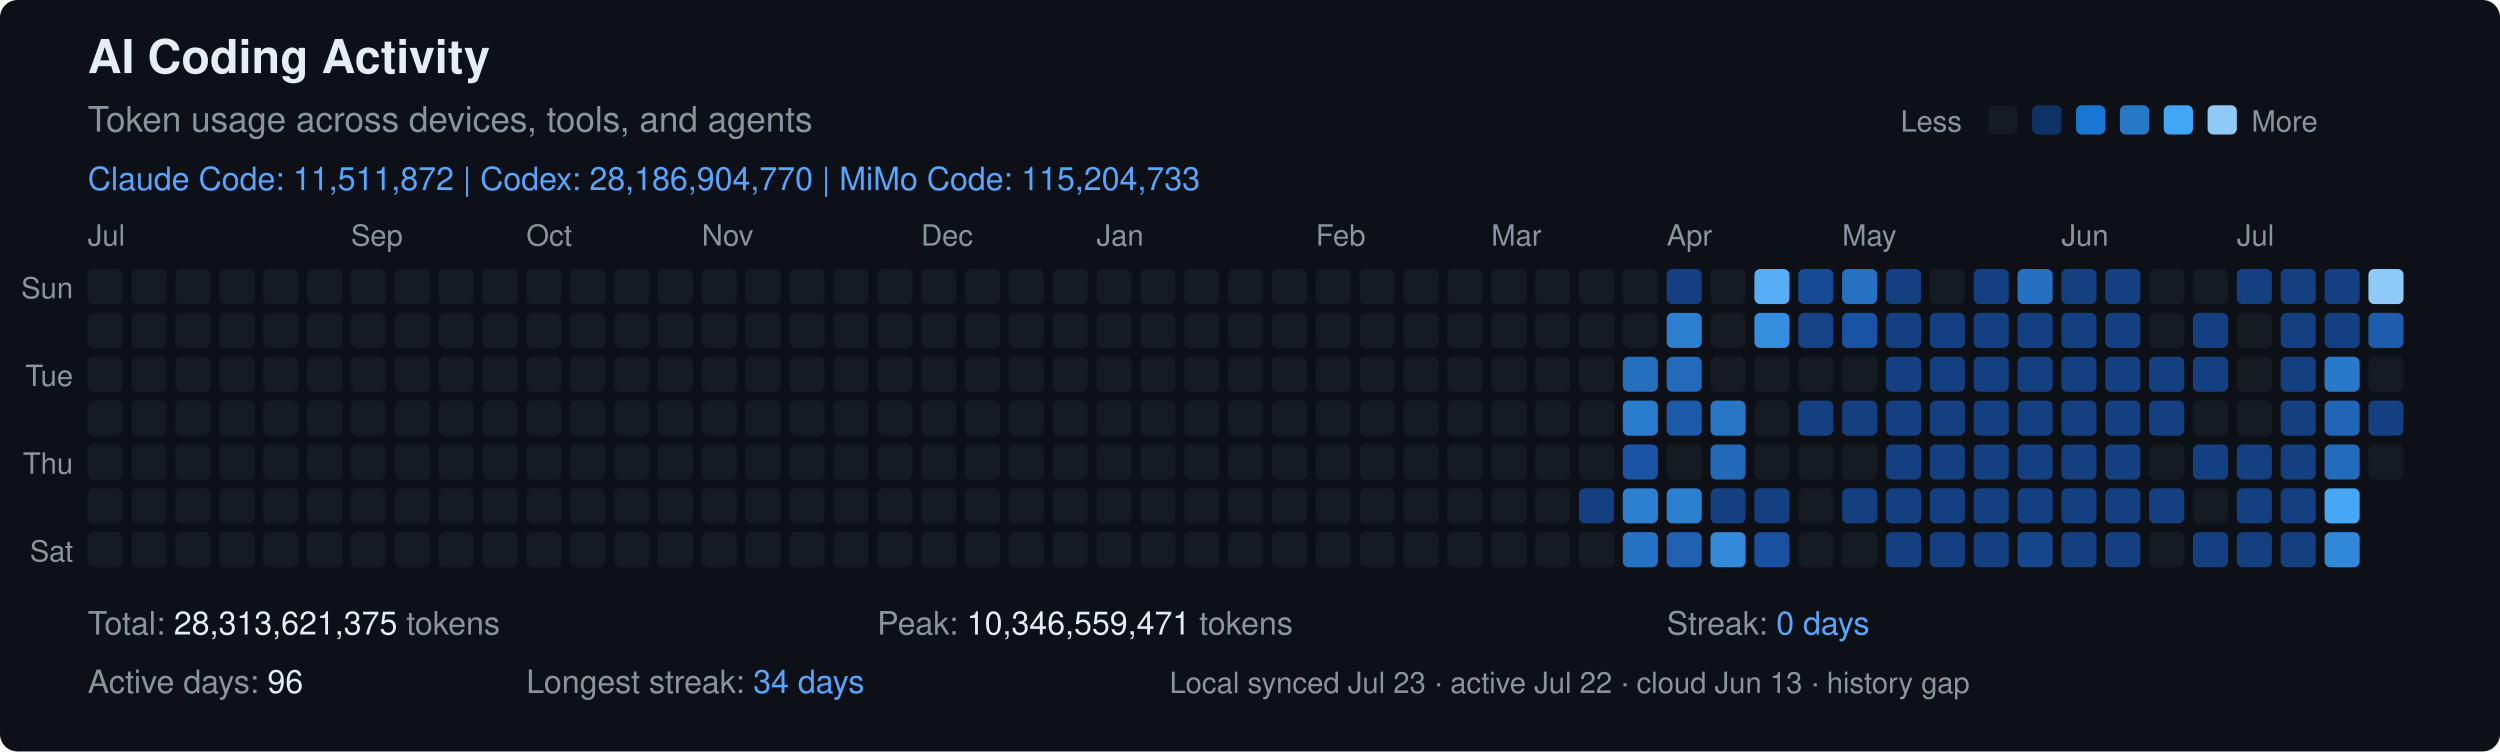
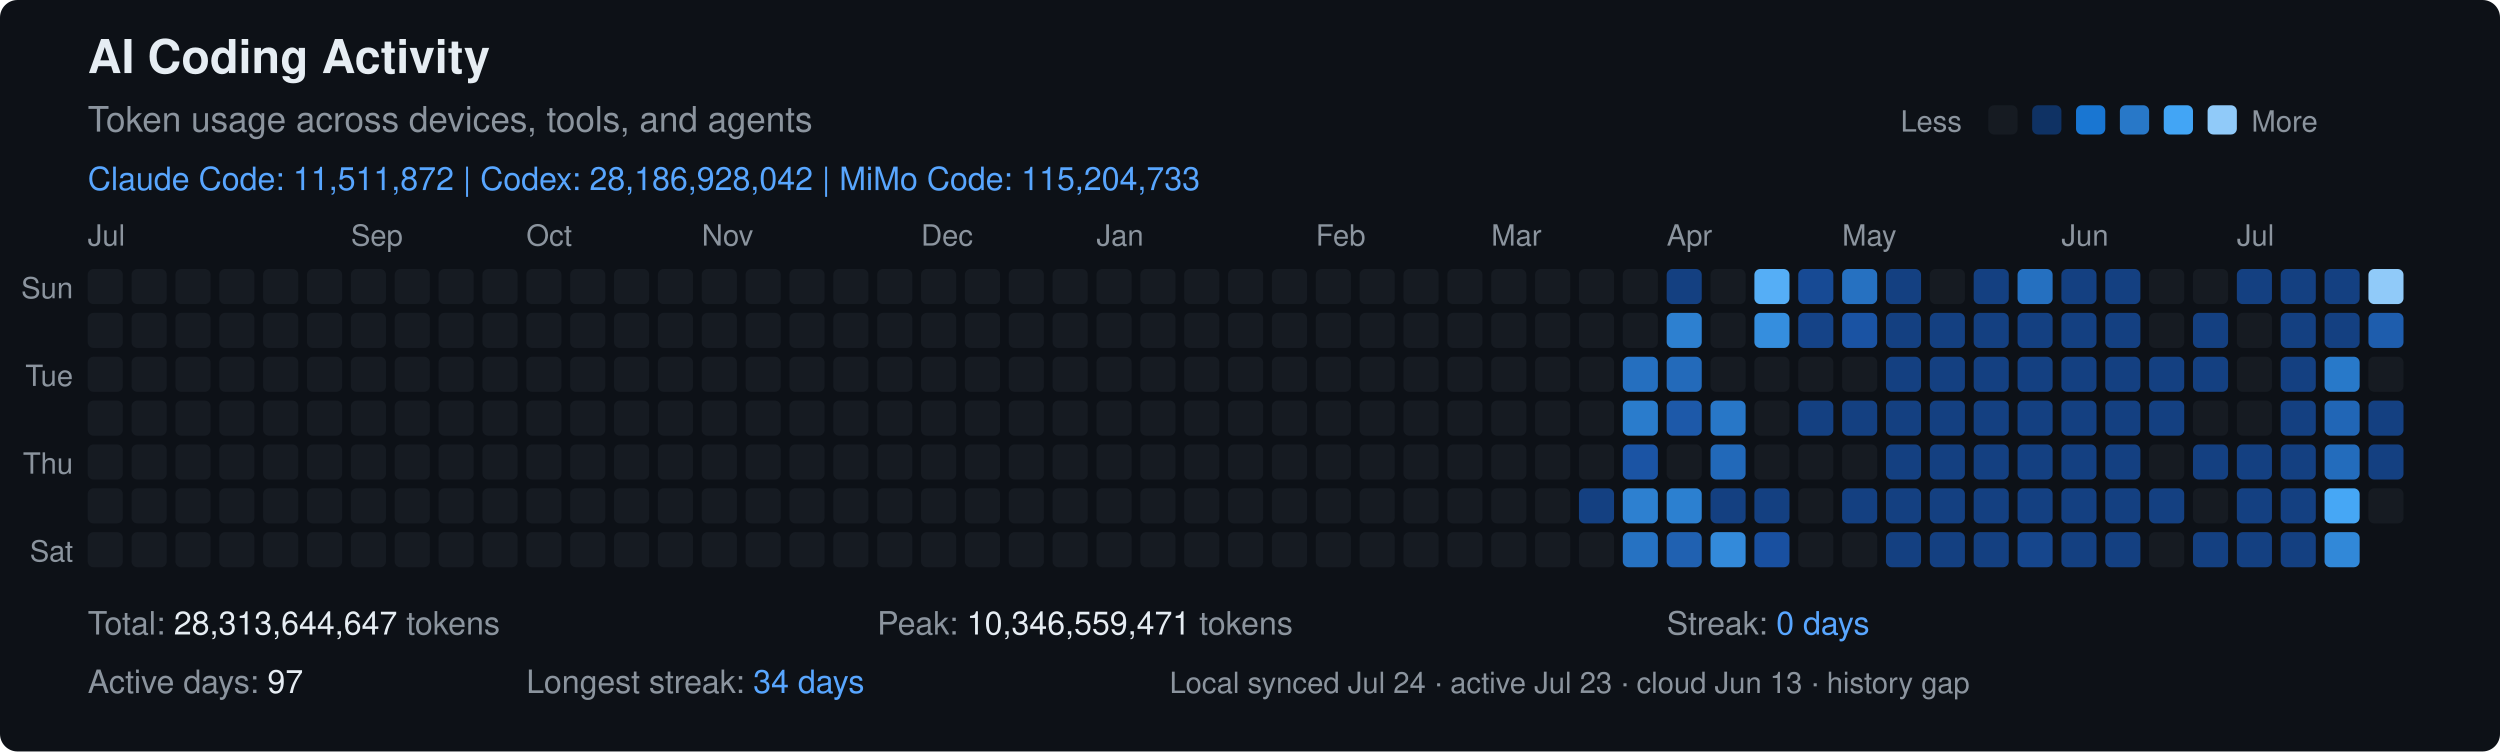
<svg xmlns="http://www.w3.org/2000/svg" width="855" height="257" viewBox="0 0 855 257" role="img" aria-labelledby="title description" font-family="-apple-system, BlinkMacSystemFont, 'Segoe UI', Helvetica, Arial, sans-serif">
  <rect width="855" height="257" fill="#0d1117" rx="6" ry="6" />
  <text x="30" y="25" fill="#e6edf3" font-size="16" font-weight="600">AI Coding Activity</text>
  <text x="30" y="45" fill="#8b949e" font-size="12">Token usage across devices, tools, and agents</text>
-   <text x="30" y="65" fill="#58a6ff" font-size="11">Claude Code: 11,511,872 | Codex: 28,186,904,770 | MiMo Code: 115,204,733</text>
+   <text x="30" y="65" fill="#58a6ff" font-size="11">Claude Code: 11,511,872 | Codex: 28,186,928,042 | MiMo Code: 115,204,733</text>
  <text x="650" y="45" fill="#8b949e" font-size="10">Less</text>
  <rect x="680" y="36" width="10" height="10" fill="#161b22" rx="2" ry="2" />
  <rect x="695" y="36" width="10" height="10" fill="#0f3264" rx="2" ry="2" />
  <rect x="710" y="36" width="10" height="10" fill="#1976d2" rx="2" ry="2" />
  <rect x="725" y="36" width="10" height="10" fill="#2878c8" rx="2" ry="2" />
  <rect x="740" y="36" width="10" height="10" fill="#42a5f5" rx="2" ry="2" />
  <rect x="755" y="36" width="10" height="10" fill="#90caf9" rx="2" ry="2" />
  <text x="770" y="45" fill="#8b949e" font-size="10">More</text>
  <text x="30" y="84" fill="#8b949e" font-size="10">Jul</text>
  <text x="120" y="84" fill="#8b949e" font-size="10">Sep</text>
  <text x="180" y="84" fill="#8b949e" font-size="10">Oct</text>
  <text x="240" y="84" fill="#8b949e" font-size="10">Nov</text>
  <text x="315" y="84" fill="#8b949e" font-size="10">Dec</text>
  <text x="375" y="84" fill="#8b949e" font-size="10">Jan</text>
  <text x="450" y="84" fill="#8b949e" font-size="10">Feb</text>
  <text x="510" y="84" fill="#8b949e" font-size="10">Mar</text>
  <text x="570" y="84" fill="#8b949e" font-size="10">Apr</text>
  <text x="630" y="84" fill="#8b949e" font-size="10">May</text>
  <text x="705" y="84" fill="#8b949e" font-size="10">Jun</text>
  <text x="765" y="84" fill="#8b949e" font-size="10">Jul</text>
  <text x="25" y="102" fill="#8b949e" font-size="10" text-anchor="end">Sun</text>
  <text x="25" y="132" fill="#8b949e" font-size="10" text-anchor="end">Tue</text>
  <text x="25" y="162" fill="#8b949e" font-size="10" text-anchor="end">Thu</text>
  <text x="25" y="192" fill="#8b949e" font-size="10" text-anchor="end">Sat</text>
  <rect x="30" y="92" width="12" height="12" fill="#161b22" rx="2" ry="2" />
  <rect x="30" y="107" width="12" height="12" fill="#161b22" rx="2" ry="2" />
  <rect x="30" y="122" width="12" height="12" fill="#161b22" rx="2" ry="2" />
  <rect x="30" y="137" width="12" height="12" fill="#161b22" rx="2" ry="2" />
  <rect x="30" y="152" width="12" height="12" fill="#161b22" rx="2" ry="2" />
  <rect x="30" y="167" width="12" height="12" fill="#161b22" rx="2" ry="2" />
  <rect x="30" y="182" width="12" height="12" fill="#161b22" rx="2" ry="2" />
  <rect x="45" y="92" width="12" height="12" fill="#161b22" rx="2" ry="2" />
  <rect x="45" y="107" width="12" height="12" fill="#161b22" rx="2" ry="2" />
  <rect x="45" y="122" width="12" height="12" fill="#161b22" rx="2" ry="2" />
  <rect x="45" y="137" width="12" height="12" fill="#161b22" rx="2" ry="2" />
  <rect x="45" y="152" width="12" height="12" fill="#161b22" rx="2" ry="2" />
  <rect x="45" y="167" width="12" height="12" fill="#161b22" rx="2" ry="2" />
  <rect x="45" y="182" width="12" height="12" fill="#161b22" rx="2" ry="2" />
  <rect x="60" y="92" width="12" height="12" fill="#161b22" rx="2" ry="2" />
  <rect x="60" y="107" width="12" height="12" fill="#161b22" rx="2" ry="2" />
  <rect x="60" y="122" width="12" height="12" fill="#161b22" rx="2" ry="2" />
  <rect x="60" y="137" width="12" height="12" fill="#161b22" rx="2" ry="2" />
  <rect x="60" y="152" width="12" height="12" fill="#161b22" rx="2" ry="2" />
  <rect x="60" y="167" width="12" height="12" fill="#161b22" rx="2" ry="2" />
  <rect x="60" y="182" width="12" height="12" fill="#161b22" rx="2" ry="2" />
  <rect x="75" y="92" width="12" height="12" fill="#161b22" rx="2" ry="2" />
  <rect x="75" y="107" width="12" height="12" fill="#161b22" rx="2" ry="2" />
  <rect x="75" y="122" width="12" height="12" fill="#161b22" rx="2" ry="2" />
  <rect x="75" y="137" width="12" height="12" fill="#161b22" rx="2" ry="2" />
  <rect x="75" y="152" width="12" height="12" fill="#161b22" rx="2" ry="2" />
  <rect x="75" y="167" width="12" height="12" fill="#161b22" rx="2" ry="2" />
  <rect x="75" y="182" width="12" height="12" fill="#161b22" rx="2" ry="2" />
  <rect x="90" y="92" width="12" height="12" fill="#161b22" rx="2" ry="2" />
  <rect x="90" y="107" width="12" height="12" fill="#161b22" rx="2" ry="2" />
  <rect x="90" y="122" width="12" height="12" fill="#161b22" rx="2" ry="2" />
  <rect x="90" y="137" width="12" height="12" fill="#161b22" rx="2" ry="2" />
  <rect x="90" y="152" width="12" height="12" fill="#161b22" rx="2" ry="2" />
  <rect x="90" y="167" width="12" height="12" fill="#161b22" rx="2" ry="2" />
  <rect x="90" y="182" width="12" height="12" fill="#161b22" rx="2" ry="2" />
  <rect x="105" y="92" width="12" height="12" fill="#161b22" rx="2" ry="2" />
  <rect x="105" y="107" width="12" height="12" fill="#161b22" rx="2" ry="2" />
  <rect x="105" y="122" width="12" height="12" fill="#161b22" rx="2" ry="2" />
  <rect x="105" y="137" width="12" height="12" fill="#161b22" rx="2" ry="2" />
  <rect x="105" y="152" width="12" height="12" fill="#161b22" rx="2" ry="2" />
  <rect x="105" y="167" width="12" height="12" fill="#161b22" rx="2" ry="2" />
  <rect x="105" y="182" width="12" height="12" fill="#161b22" rx="2" ry="2" />
  <rect x="120" y="92" width="12" height="12" fill="#161b22" rx="2" ry="2" />
  <rect x="120" y="107" width="12" height="12" fill="#161b22" rx="2" ry="2" />
  <rect x="120" y="122" width="12" height="12" fill="#161b22" rx="2" ry="2" />
  <rect x="120" y="137" width="12" height="12" fill="#161b22" rx="2" ry="2" />
  <rect x="120" y="152" width="12" height="12" fill="#161b22" rx="2" ry="2" />
  <rect x="120" y="167" width="12" height="12" fill="#161b22" rx="2" ry="2" />
  <rect x="120" y="182" width="12" height="12" fill="#161b22" rx="2" ry="2" />
  <rect x="135" y="92" width="12" height="12" fill="#161b22" rx="2" ry="2" />
  <rect x="135" y="107" width="12" height="12" fill="#161b22" rx="2" ry="2" />
  <rect x="135" y="122" width="12" height="12" fill="#161b22" rx="2" ry="2" />
  <rect x="135" y="137" width="12" height="12" fill="#161b22" rx="2" ry="2" />
  <rect x="135" y="152" width="12" height="12" fill="#161b22" rx="2" ry="2" />
  <rect x="135" y="167" width="12" height="12" fill="#161b22" rx="2" ry="2" />
  <rect x="135" y="182" width="12" height="12" fill="#161b22" rx="2" ry="2" />
  <rect x="150" y="92" width="12" height="12" fill="#161b22" rx="2" ry="2" />
  <rect x="150" y="107" width="12" height="12" fill="#161b22" rx="2" ry="2" />
  <rect x="150" y="122" width="12" height="12" fill="#161b22" rx="2" ry="2" />
  <rect x="150" y="137" width="12" height="12" fill="#161b22" rx="2" ry="2" />
  <rect x="150" y="152" width="12" height="12" fill="#161b22" rx="2" ry="2" />
  <rect x="150" y="167" width="12" height="12" fill="#161b22" rx="2" ry="2" />
  <rect x="150" y="182" width="12" height="12" fill="#161b22" rx="2" ry="2" />
  <rect x="165" y="92" width="12" height="12" fill="#161b22" rx="2" ry="2" />
  <rect x="165" y="107" width="12" height="12" fill="#161b22" rx="2" ry="2" />
  <rect x="165" y="122" width="12" height="12" fill="#161b22" rx="2" ry="2" />
  <rect x="165" y="137" width="12" height="12" fill="#161b22" rx="2" ry="2" />
  <rect x="165" y="152" width="12" height="12" fill="#161b22" rx="2" ry="2" />
  <rect x="165" y="167" width="12" height="12" fill="#161b22" rx="2" ry="2" />
  <rect x="165" y="182" width="12" height="12" fill="#161b22" rx="2" ry="2" />
  <rect x="180" y="92" width="12" height="12" fill="#161b22" rx="2" ry="2" />
  <rect x="180" y="107" width="12" height="12" fill="#161b22" rx="2" ry="2" />
  <rect x="180" y="122" width="12" height="12" fill="#161b22" rx="2" ry="2" />
  <rect x="180" y="137" width="12" height="12" fill="#161b22" rx="2" ry="2" />
  <rect x="180" y="152" width="12" height="12" fill="#161b22" rx="2" ry="2" />
  <rect x="180" y="167" width="12" height="12" fill="#161b22" rx="2" ry="2" />
  <rect x="180" y="182" width="12" height="12" fill="#161b22" rx="2" ry="2" />
  <rect x="195" y="92" width="12" height="12" fill="#161b22" rx="2" ry="2" />
  <rect x="195" y="107" width="12" height="12" fill="#161b22" rx="2" ry="2" />
  <rect x="195" y="122" width="12" height="12" fill="#161b22" rx="2" ry="2" />
  <rect x="195" y="137" width="12" height="12" fill="#161b22" rx="2" ry="2" />
  <rect x="195" y="152" width="12" height="12" fill="#161b22" rx="2" ry="2" />
  <rect x="195" y="167" width="12" height="12" fill="#161b22" rx="2" ry="2" />
  <rect x="195" y="182" width="12" height="12" fill="#161b22" rx="2" ry="2" />
  <rect x="210" y="92" width="12" height="12" fill="#161b22" rx="2" ry="2" />
  <rect x="210" y="107" width="12" height="12" fill="#161b22" rx="2" ry="2" />
  <rect x="210" y="122" width="12" height="12" fill="#161b22" rx="2" ry="2" />
  <rect x="210" y="137" width="12" height="12" fill="#161b22" rx="2" ry="2" />
  <rect x="210" y="152" width="12" height="12" fill="#161b22" rx="2" ry="2" />
  <rect x="210" y="167" width="12" height="12" fill="#161b22" rx="2" ry="2" />
  <rect x="210" y="182" width="12" height="12" fill="#161b22" rx="2" ry="2" />
  <rect x="225" y="92" width="12" height="12" fill="#161b22" rx="2" ry="2" />
  <rect x="225" y="107" width="12" height="12" fill="#161b22" rx="2" ry="2" />
  <rect x="225" y="122" width="12" height="12" fill="#161b22" rx="2" ry="2" />
  <rect x="225" y="137" width="12" height="12" fill="#161b22" rx="2" ry="2" />
  <rect x="225" y="152" width="12" height="12" fill="#161b22" rx="2" ry="2" />
  <rect x="225" y="167" width="12" height="12" fill="#161b22" rx="2" ry="2" />
  <rect x="225" y="182" width="12" height="12" fill="#161b22" rx="2" ry="2" />
  <rect x="240" y="92" width="12" height="12" fill="#161b22" rx="2" ry="2" />
  <rect x="240" y="107" width="12" height="12" fill="#161b22" rx="2" ry="2" />
  <rect x="240" y="122" width="12" height="12" fill="#161b22" rx="2" ry="2" />
  <rect x="240" y="137" width="12" height="12" fill="#161b22" rx="2" ry="2" />
  <rect x="240" y="152" width="12" height="12" fill="#161b22" rx="2" ry="2" />
  <rect x="240" y="167" width="12" height="12" fill="#161b22" rx="2" ry="2" />
  <rect x="240" y="182" width="12" height="12" fill="#161b22" rx="2" ry="2" />
  <rect x="255" y="92" width="12" height="12" fill="#161b22" rx="2" ry="2" />
  <rect x="255" y="107" width="12" height="12" fill="#161b22" rx="2" ry="2" />
  <rect x="255" y="122" width="12" height="12" fill="#161b22" rx="2" ry="2" />
  <rect x="255" y="137" width="12" height="12" fill="#161b22" rx="2" ry="2" />
  <rect x="255" y="152" width="12" height="12" fill="#161b22" rx="2" ry="2" />
  <rect x="255" y="167" width="12" height="12" fill="#161b22" rx="2" ry="2" />
  <rect x="255" y="182" width="12" height="12" fill="#161b22" rx="2" ry="2" />
  <rect x="270" y="92" width="12" height="12" fill="#161b22" rx="2" ry="2" />
  <rect x="270" y="107" width="12" height="12" fill="#161b22" rx="2" ry="2" />
  <rect x="270" y="122" width="12" height="12" fill="#161b22" rx="2" ry="2" />
  <rect x="270" y="137" width="12" height="12" fill="#161b22" rx="2" ry="2" />
  <rect x="270" y="152" width="12" height="12" fill="#161b22" rx="2" ry="2" />
  <rect x="270" y="167" width="12" height="12" fill="#161b22" rx="2" ry="2" />
  <rect x="270" y="182" width="12" height="12" fill="#161b22" rx="2" ry="2" />
  <rect x="285" y="92" width="12" height="12" fill="#161b22" rx="2" ry="2" />
  <rect x="285" y="107" width="12" height="12" fill="#161b22" rx="2" ry="2" />
  <rect x="285" y="122" width="12" height="12" fill="#161b22" rx="2" ry="2" />
  <rect x="285" y="137" width="12" height="12" fill="#161b22" rx="2" ry="2" />
  <rect x="285" y="152" width="12" height="12" fill="#161b22" rx="2" ry="2" />
  <rect x="285" y="167" width="12" height="12" fill="#161b22" rx="2" ry="2" />
  <rect x="285" y="182" width="12" height="12" fill="#161b22" rx="2" ry="2" />
  <rect x="300" y="92" width="12" height="12" fill="#161b22" rx="2" ry="2" />
  <rect x="300" y="107" width="12" height="12" fill="#161b22" rx="2" ry="2" />
  <rect x="300" y="122" width="12" height="12" fill="#161b22" rx="2" ry="2" />
  <rect x="300" y="137" width="12" height="12" fill="#161b22" rx="2" ry="2" />
  <rect x="300" y="152" width="12" height="12" fill="#161b22" rx="2" ry="2" />
  <rect x="300" y="167" width="12" height="12" fill="#161b22" rx="2" ry="2" />
  <rect x="300" y="182" width="12" height="12" fill="#161b22" rx="2" ry="2" />
  <rect x="315" y="92" width="12" height="12" fill="#161b22" rx="2" ry="2" />
  <rect x="315" y="107" width="12" height="12" fill="#161b22" rx="2" ry="2" />
  <rect x="315" y="122" width="12" height="12" fill="#161b22" rx="2" ry="2" />
  <rect x="315" y="137" width="12" height="12" fill="#161b22" rx="2" ry="2" />
  <rect x="315" y="152" width="12" height="12" fill="#161b22" rx="2" ry="2" />
  <rect x="315" y="167" width="12" height="12" fill="#161b22" rx="2" ry="2" />
  <rect x="315" y="182" width="12" height="12" fill="#161b22" rx="2" ry="2" />
  <rect x="330" y="92" width="12" height="12" fill="#161b22" rx="2" ry="2" />
  <rect x="330" y="107" width="12" height="12" fill="#161b22" rx="2" ry="2" />
  <rect x="330" y="122" width="12" height="12" fill="#161b22" rx="2" ry="2" />
  <rect x="330" y="137" width="12" height="12" fill="#161b22" rx="2" ry="2" />
  <rect x="330" y="152" width="12" height="12" fill="#161b22" rx="2" ry="2" />
  <rect x="330" y="167" width="12" height="12" fill="#161b22" rx="2" ry="2" />
  <rect x="330" y="182" width="12" height="12" fill="#161b22" rx="2" ry="2" />
  <rect x="345" y="92" width="12" height="12" fill="#161b22" rx="2" ry="2" />
  <rect x="345" y="107" width="12" height="12" fill="#161b22" rx="2" ry="2" />
  <rect x="345" y="122" width="12" height="12" fill="#161b22" rx="2" ry="2" />
  <rect x="345" y="137" width="12" height="12" fill="#161b22" rx="2" ry="2" />
  <rect x="345" y="152" width="12" height="12" fill="#161b22" rx="2" ry="2" />
  <rect x="345" y="167" width="12" height="12" fill="#161b22" rx="2" ry="2" />
  <rect x="345" y="182" width="12" height="12" fill="#161b22" rx="2" ry="2" />
  <rect x="360" y="92" width="12" height="12" fill="#161b22" rx="2" ry="2" />
  <rect x="360" y="107" width="12" height="12" fill="#161b22" rx="2" ry="2" />
  <rect x="360" y="122" width="12" height="12" fill="#161b22" rx="2" ry="2" />
  <rect x="360" y="137" width="12" height="12" fill="#161b22" rx="2" ry="2" />
  <rect x="360" y="152" width="12" height="12" fill="#161b22" rx="2" ry="2" />
  <rect x="360" y="167" width="12" height="12" fill="#161b22" rx="2" ry="2" />
  <rect x="360" y="182" width="12" height="12" fill="#161b22" rx="2" ry="2" />
  <rect x="375" y="92" width="12" height="12" fill="#161b22" rx="2" ry="2" />
  <rect x="375" y="107" width="12" height="12" fill="#161b22" rx="2" ry="2" />
  <rect x="375" y="122" width="12" height="12" fill="#161b22" rx="2" ry="2" />
  <rect x="375" y="137" width="12" height="12" fill="#161b22" rx="2" ry="2" />
  <rect x="375" y="152" width="12" height="12" fill="#161b22" rx="2" ry="2" />
  <rect x="375" y="167" width="12" height="12" fill="#161b22" rx="2" ry="2" />
  <rect x="375" y="182" width="12" height="12" fill="#161b22" rx="2" ry="2" />
  <rect x="390" y="92" width="12" height="12" fill="#161b22" rx="2" ry="2" />
  <rect x="390" y="107" width="12" height="12" fill="#161b22" rx="2" ry="2" />
  <rect x="390" y="122" width="12" height="12" fill="#161b22" rx="2" ry="2" />
  <rect x="390" y="137" width="12" height="12" fill="#161b22" rx="2" ry="2" />
  <rect x="390" y="152" width="12" height="12" fill="#161b22" rx="2" ry="2" />
  <rect x="390" y="167" width="12" height="12" fill="#161b22" rx="2" ry="2" />
  <rect x="390" y="182" width="12" height="12" fill="#161b22" rx="2" ry="2" />
  <rect x="405" y="92" width="12" height="12" fill="#161b22" rx="2" ry="2" />
  <rect x="405" y="107" width="12" height="12" fill="#161b22" rx="2" ry="2" />
  <rect x="405" y="122" width="12" height="12" fill="#161b22" rx="2" ry="2" />
  <rect x="405" y="137" width="12" height="12" fill="#161b22" rx="2" ry="2" />
  <rect x="405" y="152" width="12" height="12" fill="#161b22" rx="2" ry="2" />
  <rect x="405" y="167" width="12" height="12" fill="#161b22" rx="2" ry="2" />
  <rect x="405" y="182" width="12" height="12" fill="#161b22" rx="2" ry="2" />
  <rect x="420" y="92" width="12" height="12" fill="#161b22" rx="2" ry="2" />
  <rect x="420" y="107" width="12" height="12" fill="#161b22" rx="2" ry="2" />
  <rect x="420" y="122" width="12" height="12" fill="#161b22" rx="2" ry="2" />
  <rect x="420" y="137" width="12" height="12" fill="#161b22" rx="2" ry="2" />
  <rect x="420" y="152" width="12" height="12" fill="#161b22" rx="2" ry="2" />
  <rect x="420" y="167" width="12" height="12" fill="#161b22" rx="2" ry="2" />
  <rect x="420" y="182" width="12" height="12" fill="#161b22" rx="2" ry="2" />
  <rect x="435" y="92" width="12" height="12" fill="#161b22" rx="2" ry="2" />
  <rect x="435" y="107" width="12" height="12" fill="#161b22" rx="2" ry="2" />
  <rect x="435" y="122" width="12" height="12" fill="#161b22" rx="2" ry="2" />
  <rect x="435" y="137" width="12" height="12" fill="#161b22" rx="2" ry="2" />
  <rect x="435" y="152" width="12" height="12" fill="#161b22" rx="2" ry="2" />
  <rect x="435" y="167" width="12" height="12" fill="#161b22" rx="2" ry="2" />
  <rect x="435" y="182" width="12" height="12" fill="#161b22" rx="2" ry="2" />
  <rect x="450" y="92" width="12" height="12" fill="#161b22" rx="2" ry="2" />
  <rect x="450" y="107" width="12" height="12" fill="#161b22" rx="2" ry="2" />
  <rect x="450" y="122" width="12" height="12" fill="#161b22" rx="2" ry="2" />
  <rect x="450" y="137" width="12" height="12" fill="#161b22" rx="2" ry="2" />
  <rect x="450" y="152" width="12" height="12" fill="#161b22" rx="2" ry="2" />
  <rect x="450" y="167" width="12" height="12" fill="#161b22" rx="2" ry="2" />
  <rect x="450" y="182" width="12" height="12" fill="#161b22" rx="2" ry="2" />
  <rect x="465" y="92" width="12" height="12" fill="#161b22" rx="2" ry="2" />
  <rect x="465" y="107" width="12" height="12" fill="#161b22" rx="2" ry="2" />
  <rect x="465" y="122" width="12" height="12" fill="#161b22" rx="2" ry="2" />
  <rect x="465" y="137" width="12" height="12" fill="#161b22" rx="2" ry="2" />
  <rect x="465" y="152" width="12" height="12" fill="#161b22" rx="2" ry="2" />
  <rect x="465" y="167" width="12" height="12" fill="#161b22" rx="2" ry="2" />
  <rect x="465" y="182" width="12" height="12" fill="#161b22" rx="2" ry="2" />
  <rect x="480" y="92" width="12" height="12" fill="#161b22" rx="2" ry="2" />
  <rect x="480" y="107" width="12" height="12" fill="#161b22" rx="2" ry="2" />
  <rect x="480" y="122" width="12" height="12" fill="#161b22" rx="2" ry="2" />
  <rect x="480" y="137" width="12" height="12" fill="#161b22" rx="2" ry="2" />
  <rect x="480" y="152" width="12" height="12" fill="#161b22" rx="2" ry="2" />
  <rect x="480" y="167" width="12" height="12" fill="#161b22" rx="2" ry="2" />
  <rect x="480" y="182" width="12" height="12" fill="#161b22" rx="2" ry="2" />
  <rect x="495" y="92" width="12" height="12" fill="#161b22" rx="2" ry="2" />
  <rect x="495" y="107" width="12" height="12" fill="#161b22" rx="2" ry="2" />
  <rect x="495" y="122" width="12" height="12" fill="#161b22" rx="2" ry="2" />
  <rect x="495" y="137" width="12" height="12" fill="#161b22" rx="2" ry="2" />
  <rect x="495" y="152" width="12" height="12" fill="#161b22" rx="2" ry="2" />
  <rect x="495" y="167" width="12" height="12" fill="#161b22" rx="2" ry="2" />
  <rect x="495" y="182" width="12" height="12" fill="#161b22" rx="2" ry="2" />
  <rect x="510" y="92" width="12" height="12" fill="#161b22" rx="2" ry="2" />
  <rect x="510" y="107" width="12" height="12" fill="#161b22" rx="2" ry="2" />
  <rect x="510" y="122" width="12" height="12" fill="#161b22" rx="2" ry="2" />
  <rect x="510" y="137" width="12" height="12" fill="#161b22" rx="2" ry="2" />
  <rect x="510" y="152" width="12" height="12" fill="#161b22" rx="2" ry="2" />
  <rect x="510" y="167" width="12" height="12" fill="#161b22" rx="2" ry="2" />
  <rect x="510" y="182" width="12" height="12" fill="#161b22" rx="2" ry="2" />
  <rect x="525" y="92" width="12" height="12" fill="#161b22" rx="2" ry="2" />
  <rect x="525" y="107" width="12" height="12" fill="#161b22" rx="2" ry="2" />
  <rect x="525" y="122" width="12" height="12" fill="#161b22" rx="2" ry="2" />
  <rect x="525" y="137" width="12" height="12" fill="#161b22" rx="2" ry="2" />
  <rect x="525" y="152" width="12" height="12" fill="#161b22" rx="2" ry="2" />
  <rect x="525" y="167" width="12" height="12" fill="#161b22" rx="2" ry="2" />
  <rect x="525" y="182" width="12" height="12" fill="#161b22" rx="2" ry="2" />
  <rect x="540" y="92" width="12" height="12" fill="#161b22" rx="2" ry="2" />
  <rect x="540" y="107" width="12" height="12" fill="#161b22" rx="2" ry="2" />
  <rect x="540" y="122" width="12" height="12" fill="#161b22" rx="2" ry="2" />
  <rect x="540" y="137" width="12" height="12" fill="#161b22" rx="2" ry="2" />
  <rect x="540" y="152" width="12" height="12" fill="#161b22" rx="2" ry="2" />
  <rect x="540" y="167" width="12" height="12" fill="#144081" rx="2" ry="2" />
  <rect x="540" y="182" width="12" height="12" fill="#161b22" rx="2" ry="2" />
  <rect x="555" y="92" width="12" height="12" fill="#161b22" rx="2" ry="2" />
  <rect x="555" y="107" width="12" height="12" fill="#161b22" rx="2" ry="2" />
  <rect x="555" y="122" width="12" height="12" fill="#256fbf" rx="2" ry="2" />
  <rect x="555" y="137" width="12" height="12" fill="#2a7ccc" rx="2" ry="2" />
  <rect x="555" y="152" width="12" height="12" fill="#1b54a4" rx="2" ry="2" />
  <rect x="555" y="167" width="12" height="12" fill="#2d80d0" rx="2" ry="2" />
  <rect x="555" y="182" width="12" height="12" fill="#2672c2" rx="2" ry="2" />
  <rect x="570" y="92" width="12" height="12" fill="#144081" rx="2" ry="2" />
  <rect x="570" y="107" width="12" height="12" fill="#2d80d0" rx="2" ry="2" />
  <rect x="570" y="122" width="12" height="12" fill="#236aba" rx="2" ry="2" />
  <rect x="570" y="137" width="12" height="12" fill="#1d59a9" rx="2" ry="2" />
  <rect x="570" y="152" width="12" height="12" fill="#161b22" rx="2" ry="2" />
  <rect x="570" y="167" width="12" height="12" fill="#2c80d0" rx="2" ry="2" />
  <rect x="570" y="182" width="12" height="12" fill="#2061b1" rx="2" ry="2" />
  <rect x="585" y="92" width="12" height="12" fill="#161b22" rx="2" ry="2" />
  <rect x="585" y="107" width="12" height="12" fill="#161b22" rx="2" ry="2" />
  <rect x="585" y="122" width="12" height="12" fill="#161b22" rx="2" ry="2" />
  <rect x="585" y="137" width="12" height="12" fill="#2877c7" rx="2" ry="2" />
  <rect x="585" y="152" width="12" height="12" fill="#2269b9" rx="2" ry="2" />
  <rect x="585" y="167" width="12" height="12" fill="#144081" rx="2" ry="2" />
  <rect x="585" y="182" width="12" height="12" fill="#338ada" rx="2" ry="2" />
  <rect x="600" y="92" width="12" height="12" fill="#55aef6" rx="2" ry="2" />
  <rect x="600" y="107" width="12" height="12" fill="#358ede" rx="2" ry="2" />
  <rect x="600" y="122" width="12" height="12" fill="#161b22" rx="2" ry="2" />
  <rect x="600" y="137" width="12" height="12" fill="#161b22" rx="2" ry="2" />
  <rect x="600" y="152" width="12" height="12" fill="#161b22" rx="2" ry="2" />
  <rect x="600" y="167" width="12" height="12" fill="#144081" rx="2" ry="2" />
  <rect x="600" y="182" width="12" height="12" fill="#1950a0" rx="2" ry="2" />
  <rect x="615" y="92" width="12" height="12" fill="#174a94" rx="2" ry="2" />
  <rect x="615" y="107" width="12" height="12" fill="#154387" rx="2" ry="2" />
  <rect x="615" y="122" width="12" height="12" fill="#161b22" rx="2" ry="2" />
  <rect x="615" y="137" width="12" height="12" fill="#144081" rx="2" ry="2" />
  <rect x="615" y="152" width="12" height="12" fill="#161b22" rx="2" ry="2" />
  <rect x="615" y="167" width="12" height="12" fill="#161b22" rx="2" ry="2" />
  <rect x="615" y="182" width="12" height="12" fill="#161b22" rx="2" ry="2" />
  <rect x="630" y="92" width="12" height="12" fill="#2671c1" rx="2" ry="2" />
  <rect x="630" y="107" width="12" height="12" fill="#1a53a3" rx="2" ry="2" />
  <rect x="630" y="122" width="12" height="12" fill="#161b22" rx="2" ry="2" />
  <rect x="630" y="137" width="12" height="12" fill="#144081" rx="2" ry="2" />
  <rect x="630" y="152" width="12" height="12" fill="#161b22" rx="2" ry="2" />
  <rect x="630" y="167" width="12" height="12" fill="#144081" rx="2" ry="2" />
  <rect x="630" y="182" width="12" height="12" fill="#161b22" rx="2" ry="2" />
  <rect x="645" y="92" width="12" height="12" fill="#144081" rx="2" ry="2" />
  <rect x="645" y="107" width="12" height="12" fill="#144081" rx="2" ry="2" />
  <rect x="645" y="122" width="12" height="12" fill="#144081" rx="2" ry="2" />
  <rect x="645" y="137" width="12" height="12" fill="#144081" rx="2" ry="2" />
  <rect x="645" y="152" width="12" height="12" fill="#144081" rx="2" ry="2" />
  <rect x="645" y="167" width="12" height="12" fill="#144081" rx="2" ry="2" />
  <rect x="645" y="182" width="12" height="12" fill="#144081" rx="2" ry="2" />
  <rect x="660" y="92" width="12" height="12" fill="#161b22" rx="2" ry="2" />
  <rect x="660" y="107" width="12" height="12" fill="#144081" rx="2" ry="2" />
  <rect x="660" y="122" width="12" height="12" fill="#144081" rx="2" ry="2" />
  <rect x="660" y="137" width="12" height="12" fill="#144081" rx="2" ry="2" />
  <rect x="660" y="152" width="12" height="12" fill="#144081" rx="2" ry="2" />
  <rect x="660" y="167" width="12" height="12" fill="#144081" rx="2" ry="2" />
  <rect x="660" y="182" width="12" height="12" fill="#144081" rx="2" ry="2" />
  <rect x="675" y="92" width="12" height="12" fill="#144081" rx="2" ry="2" />
  <rect x="675" y="107" width="12" height="12" fill="#144081" rx="2" ry="2" />
  <rect x="675" y="122" width="12" height="12" fill="#144081" rx="2" ry="2" />
  <rect x="675" y="137" width="12" height="12" fill="#144081" rx="2" ry="2" />
  <rect x="675" y="152" width="12" height="12" fill="#144081" rx="2" ry="2" />
  <rect x="675" y="167" width="12" height="12" fill="#144081" rx="2" ry="2" />
  <rect x="675" y="182" width="12" height="12" fill="#144081" rx="2" ry="2" />
  <rect x="690" y="92" width="12" height="12" fill="#2570c0" rx="2" ry="2" />
  <rect x="690" y="107" width="12" height="12" fill="#144081" rx="2" ry="2" />
  <rect x="690" y="122" width="12" height="12" fill="#144081" rx="2" ry="2" />
  <rect x="690" y="137" width="12" height="12" fill="#144081" rx="2" ry="2" />
  <rect x="690" y="152" width="12" height="12" fill="#144081" rx="2" ry="2" />
  <rect x="690" y="167" width="12" height="12" fill="#144081" rx="2" ry="2" />
  <rect x="690" y="182" width="12" height="12" fill="#16468c" rx="2" ry="2" />
  <rect x="705" y="92" width="12" height="12" fill="#144081" rx="2" ry="2" />
  <rect x="705" y="107" width="12" height="12" fill="#144081" rx="2" ry="2" />
  <rect x="705" y="122" width="12" height="12" fill="#144081" rx="2" ry="2" />
  <rect x="705" y="137" width="12" height="12" fill="#144081" rx="2" ry="2" />
  <rect x="705" y="152" width="12" height="12" fill="#144081" rx="2" ry="2" />
  <rect x="705" y="167" width="12" height="12" fill="#144081" rx="2" ry="2" />
  <rect x="705" y="182" width="12" height="12" fill="#144081" rx="2" ry="2" />
  <rect x="720" y="92" width="12" height="12" fill="#144081" rx="2" ry="2" />
  <rect x="720" y="107" width="12" height="12" fill="#144081" rx="2" ry="2" />
  <rect x="720" y="122" width="12" height="12" fill="#144081" rx="2" ry="2" />
  <rect x="720" y="137" width="12" height="12" fill="#144081" rx="2" ry="2" />
  <rect x="720" y="152" width="12" height="12" fill="#144081" rx="2" ry="2" />
  <rect x="720" y="167" width="12" height="12" fill="#144081" rx="2" ry="2" />
  <rect x="720" y="182" width="12" height="12" fill="#144081" rx="2" ry="2" />
  <rect x="735" y="92" width="12" height="12" fill="#161b22" rx="2" ry="2" />
  <rect x="735" y="107" width="12" height="12" fill="#161b22" rx="2" ry="2" />
  <rect x="735" y="122" width="12" height="12" fill="#144081" rx="2" ry="2" />
  <rect x="735" y="137" width="12" height="12" fill="#144081" rx="2" ry="2" />
  <rect x="735" y="152" width="12" height="12" fill="#161b22" rx="2" ry="2" />
  <rect x="735" y="167" width="12" height="12" fill="#144081" rx="2" ry="2" />
  <rect x="735" y="182" width="12" height="12" fill="#161b22" rx="2" ry="2" />
  <rect x="750" y="92" width="12" height="12" fill="#161b22" rx="2" ry="2" />
  <rect x="750" y="107" width="12" height="12" fill="#144081" rx="2" ry="2" />
  <rect x="750" y="122" width="12" height="12" fill="#144081" rx="2" ry="2" />
  <rect x="750" y="137" width="12" height="12" fill="#161b22" rx="2" ry="2" />
  <rect x="750" y="152" width="12" height="12" fill="#144081" rx="2" ry="2" />
  <rect x="750" y="167" width="12" height="12" fill="#161b22" rx="2" ry="2" />
  <rect x="750" y="182" width="12" height="12" fill="#144081" rx="2" ry="2" />
  <rect x="765" y="92" width="12" height="12" fill="#144081" rx="2" ry="2" />
  <rect x="765" y="107" width="12" height="12" fill="#161b22" rx="2" ry="2" />
  <rect x="765" y="122" width="12" height="12" fill="#161b22" rx="2" ry="2" />
  <rect x="765" y="137" width="12" height="12" fill="#161b22" rx="2" ry="2" />
  <rect x="765" y="152" width="12" height="12" fill="#144081" rx="2" ry="2" />
  <rect x="765" y="167" width="12" height="12" fill="#144081" rx="2" ry="2" />
  <rect x="765" y="182" width="12" height="12" fill="#144081" rx="2" ry="2" />
  <rect x="780" y="92" width="12" height="12" fill="#144081" rx="2" ry="2" />
  <rect x="780" y="107" width="12" height="12" fill="#144081" rx="2" ry="2" />
  <rect x="780" y="122" width="12" height="12" fill="#144081" rx="2" ry="2" />
  <rect x="780" y="137" width="12" height="12" fill="#144081" rx="2" ry="2" />
  <rect x="780" y="152" width="12" height="12" fill="#144081" rx="2" ry="2" />
  <rect x="780" y="167" width="12" height="12" fill="#144081" rx="2" ry="2" />
  <rect x="780" y="182" width="12" height="12" fill="#144081" rx="2" ry="2" />
  <rect x="795" y="92" width="12" height="12" fill="#144081" rx="2" ry="2" />
  <rect x="795" y="107" width="12" height="12" fill="#144081" rx="2" ry="2" />
  <rect x="795" y="122" width="12" height="12" fill="#2879c9" rx="2" ry="2" />
  <rect x="795" y="137" width="12" height="12" fill="#2166b6" rx="2" ry="2" />
  <rect x="795" y="152" width="12" height="12" fill="#236cbc" rx="2" ry="2" />
  <rect x="795" y="167" width="12" height="12" fill="#46a7f5" rx="2" ry="2" />
  <rect x="795" y="182" width="12" height="12" fill="#3188d8" rx="2" ry="2" />
  <rect x="810" y="92" width="12" height="12" fill="#90caf9" rx="2" ry="2" />
  <rect x="810" y="107" width="12" height="12" fill="#1e5dad" rx="2" ry="2" />
  <rect x="810" y="122" width="12" height="12" fill="#161b22" rx="2" ry="2" />
  <rect x="810" y="137" width="12" height="12" fill="#144081" rx="2" ry="2" />
-   <rect x="810" y="152" width="12" height="12" fill="#161b22" rx="2" ry="2" />
-   <text x="30" y="217" fill="#8b949e" font-size="11">Total: <tspan fill="#e6edf3">28,313,621,375</tspan> tokens</text>
+   <rect x="810" y="152" width="12" height="12" fill="#144081" rx="2" ry="2" />
+   <rect x="810" y="167" width="12" height="12" fill="#161b22" rx="2" ry="2" />
+   <text x="30" y="217" fill="#8b949e" font-size="11">Total: <tspan fill="#e6edf3">28,313,644,647</tspan> tokens</text>
  <text x="300" y="217" fill="#8b949e" font-size="11">Peak: <tspan fill="#e6edf3">10,346,559,471</tspan> tokens</text>
  <text x="570" y="217" fill="#8b949e" font-size="11">Streak: <tspan fill="#58a6ff">0 days</tspan>
  </text>
-   <text x="30" y="237" fill="#8b949e" font-size="11">Active days: <tspan fill="#e6edf3">96</tspan>
+   <text x="30" y="237" fill="#8b949e" font-size="11">Active days: <tspan fill="#e6edf3">97</tspan>
  </text>
  <text x="180" y="237" fill="#8b949e" font-size="11">Longest streak: <tspan fill="#58a6ff">34 days</tspan>
  </text>
-   <text x="400" y="237" fill="#8b949e" font-size="10">Local synced Jul 23 · active Jul 22 · cloud Jun 13 · history gap</text>
+   <text x="400" y="237" fill="#8b949e" font-size="10">Local synced Jul 24 · active Jul 23 · cloud Jun 13 · history gap</text>
</svg>
